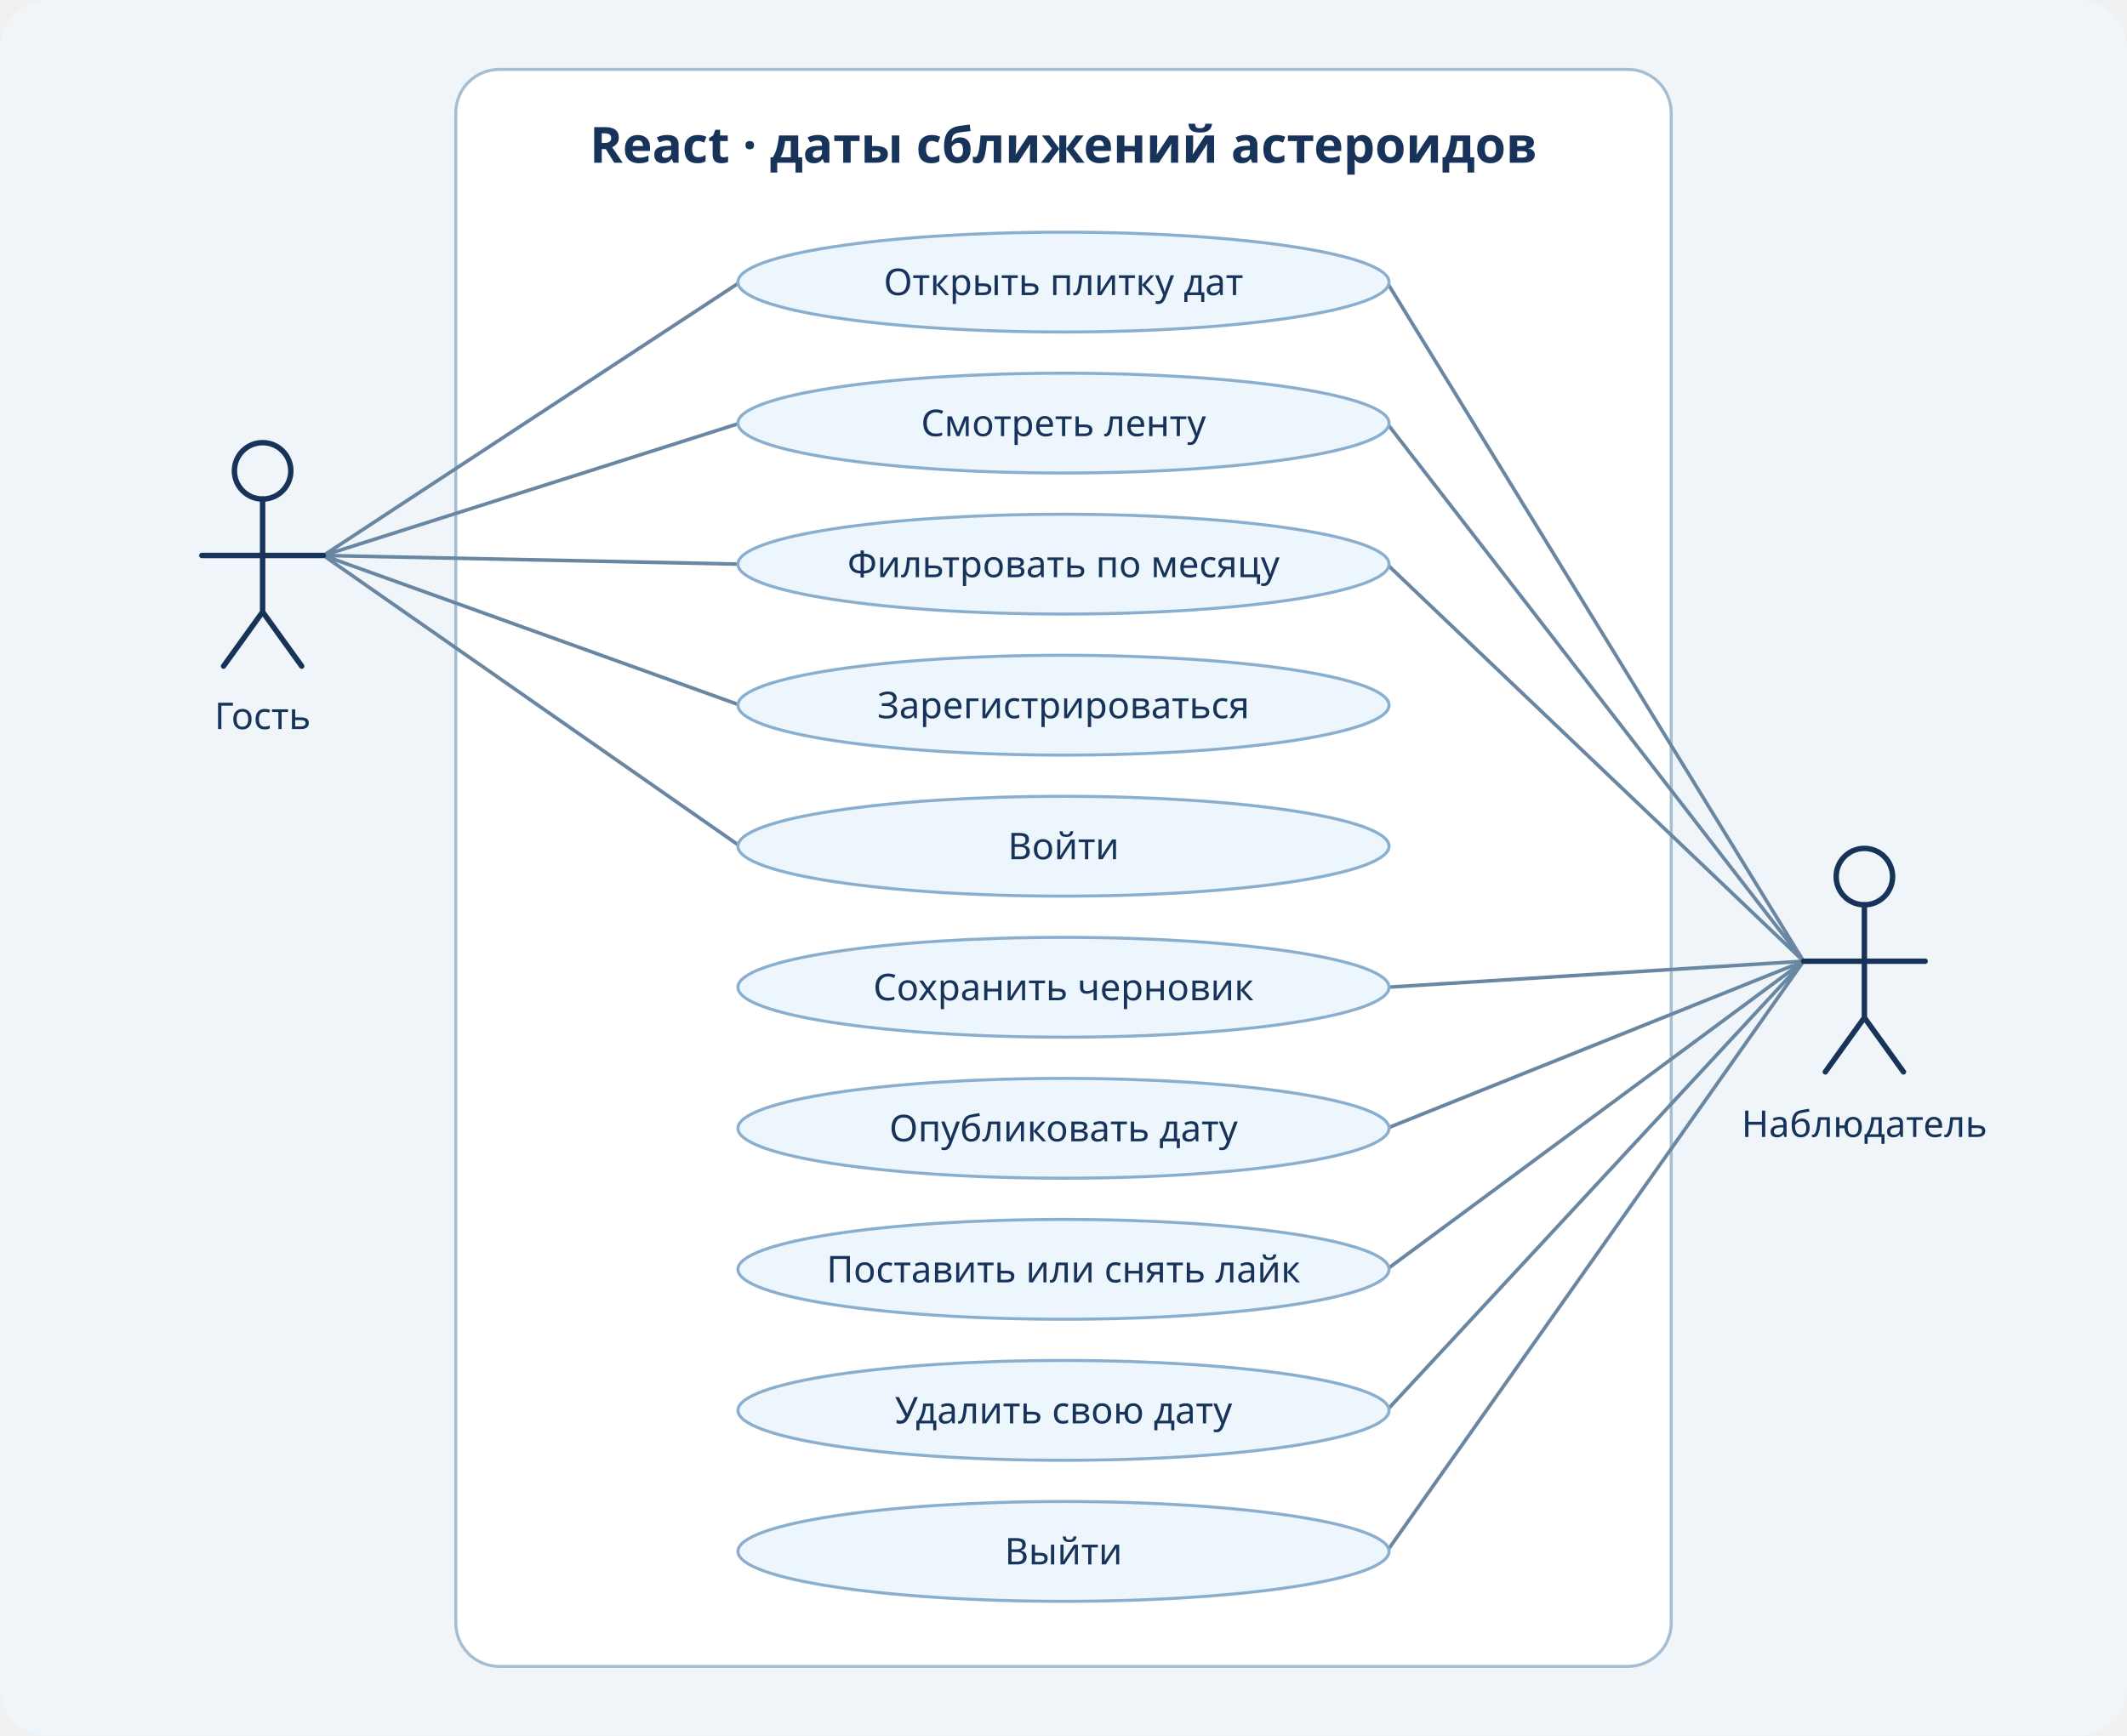
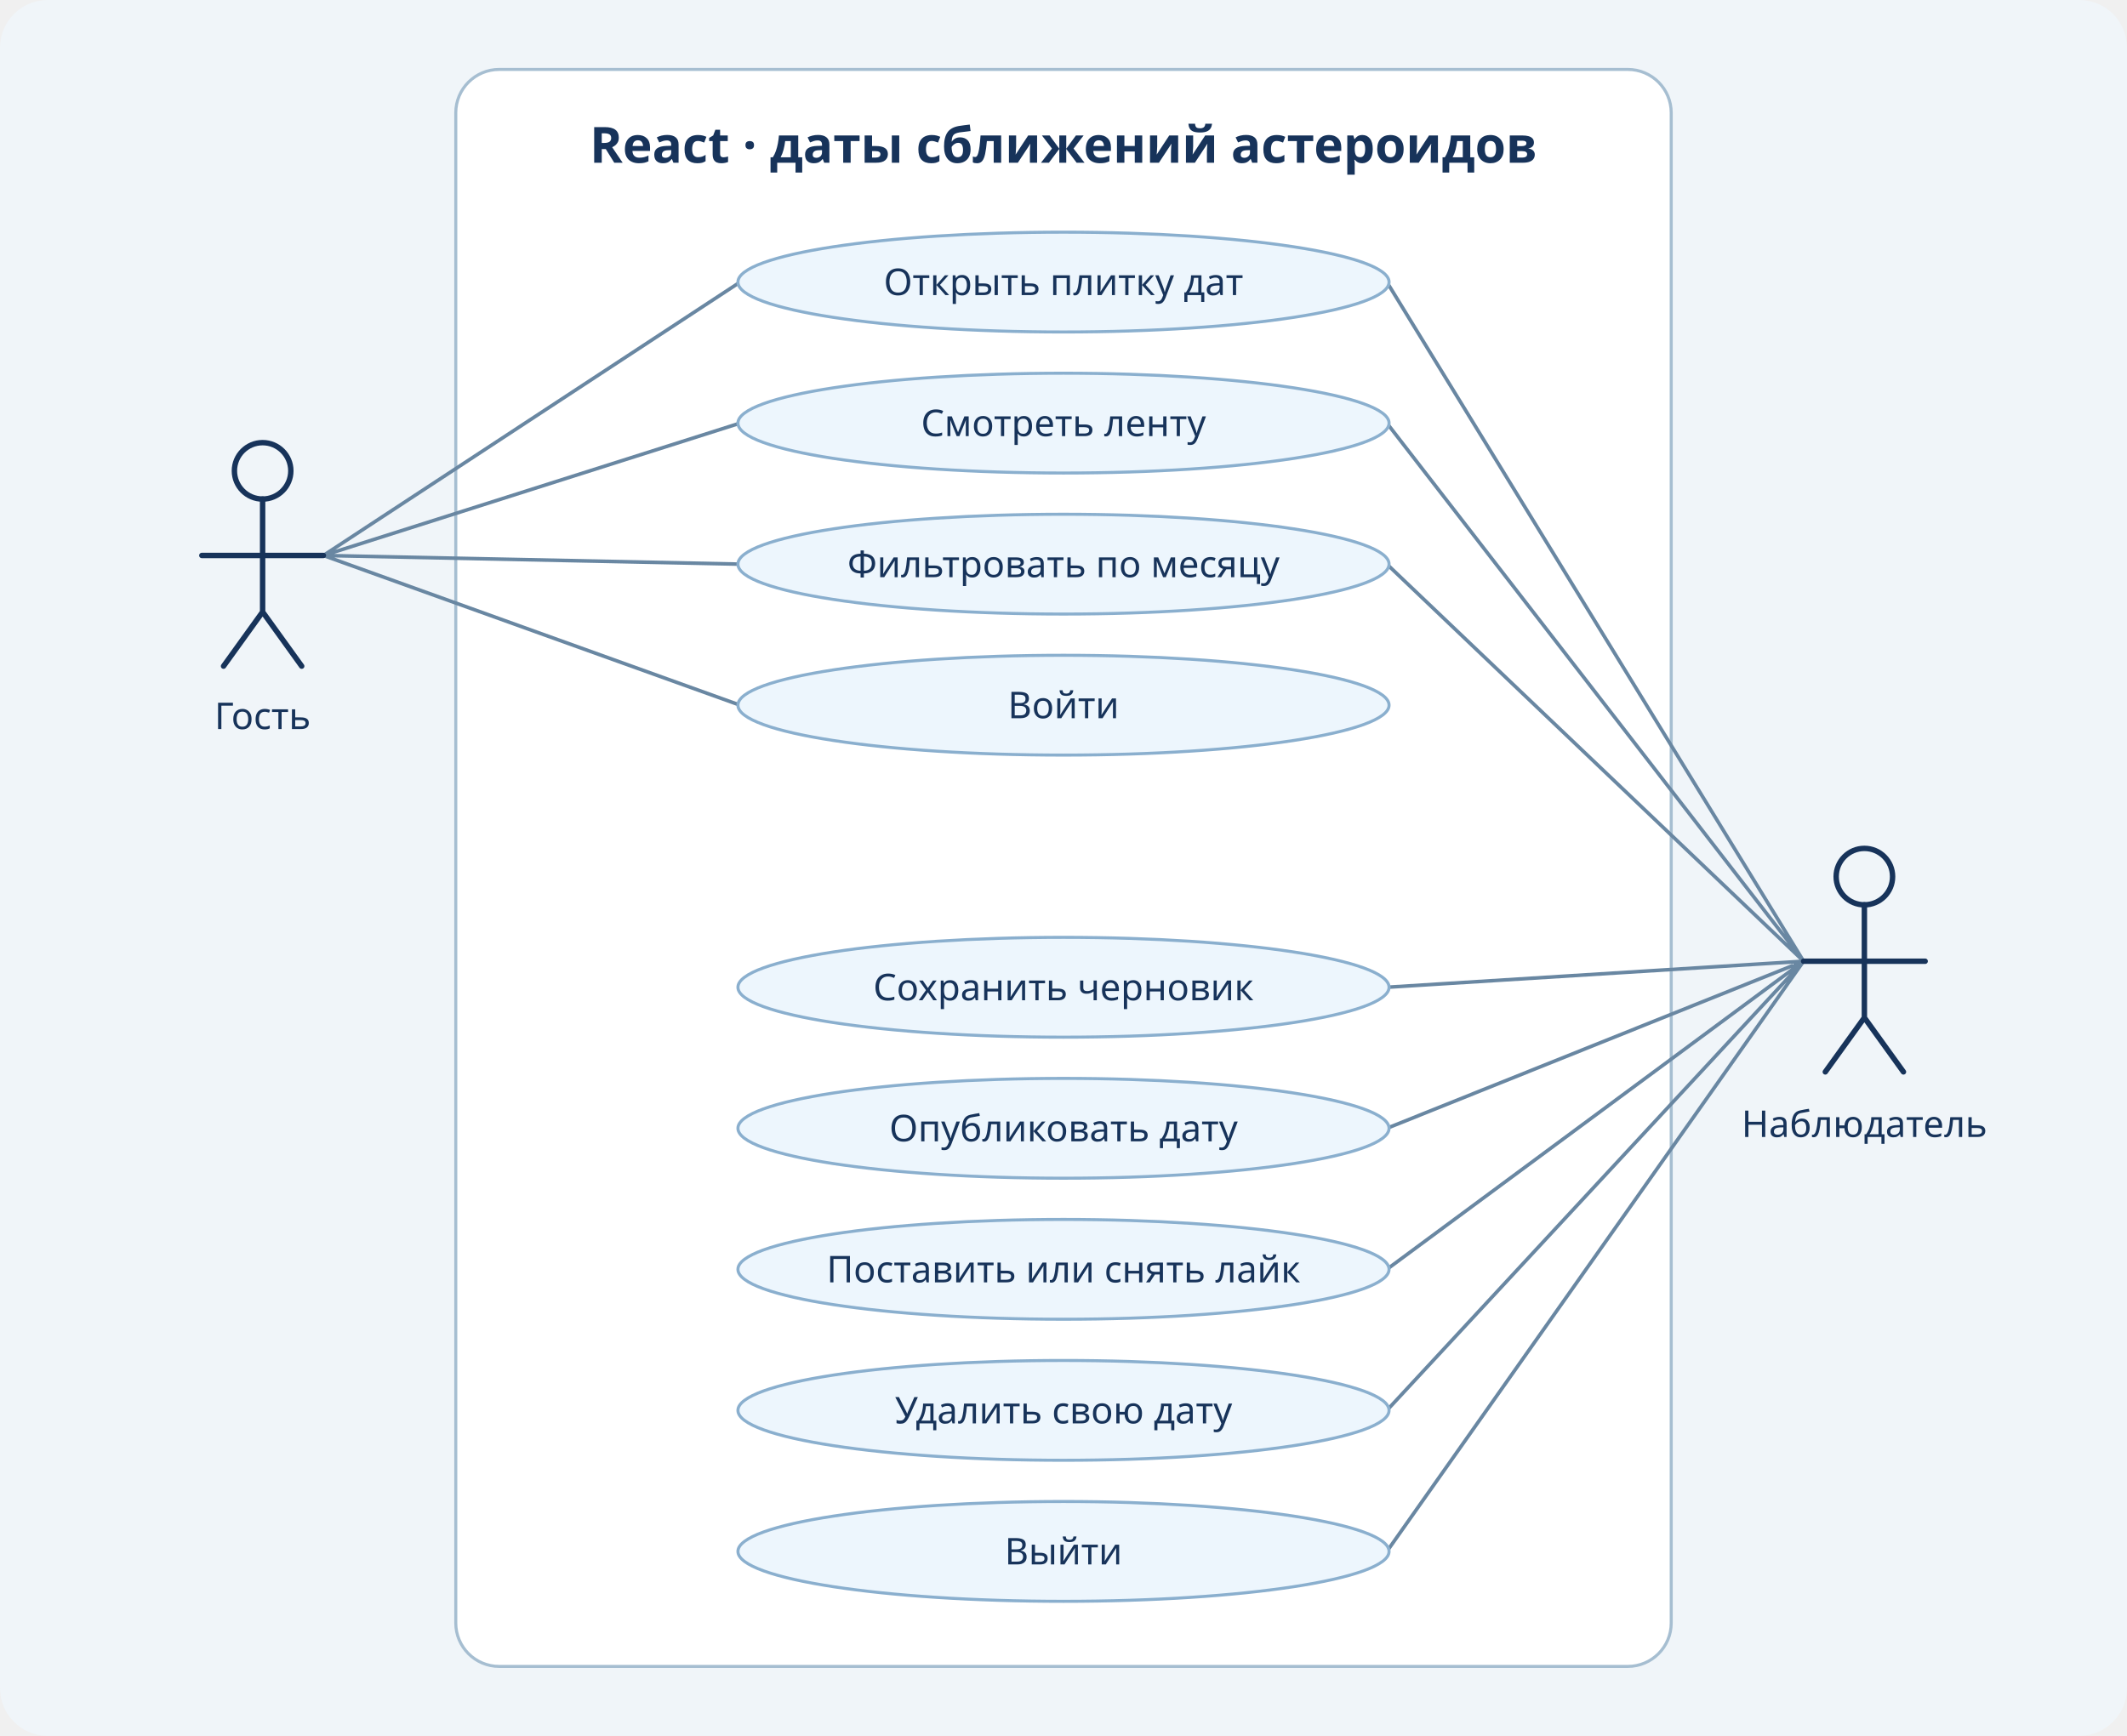
<svg xmlns="http://www.w3.org/2000/svg" viewBox="0 0 980 800" role="img" aria-labelledby="title description">
  <style>
    text { font-family: system-ui, sans-serif; fill: #17335a; text-anchor: middle; font-size: 17px; }
    .actor, .association { fill: none; stroke: #6987a2; stroke-width: 1.65; stroke-linecap: round; }
    .actor { stroke: #17335a; stroke-width: 2.5; }
    .use-case { fill: #edf6fd; stroke: #8aafce; stroke-width: 1.4; }
    .title { font-size: 23px; font-weight: 750; }
  </style>
  <rect width="980" height="800" rx="22" fill="#f0f5f9" />
  <rect x="210" y="32" width="560" height="736" rx="20" fill="#fff" stroke="#a6bed1" stroke-width="1.4" />
  <text x="490" y="75" class="title">React · даты сближений астероидов</text>
-   <path d="M149 256 L341 130 M149 256 L341 195 M149 256 L341 260 M149 256 L341 325 M149 256 L341 390" class="association" />
+   <path d="M149 256 L341 130 M149 256 L341 195 M149 256 L341 260 M149 256 L341 325" class="association" />
  <path d="M831 443 L639 130 M831 443 L639 195 M831 443 L639 260 M831 443 L639 455 M831 443 L639 520 M831 443 L639 585 M831 443 L639 650 M831 443 L639 715" class="association" />
  <g>
    <ellipse cx="490" cy="130" rx="150" ry="23" class="use-case" />
    <text x="490" y="136">Открыть плитку дат</text>
    <ellipse cx="490" cy="195" rx="150" ry="23" class="use-case" />
    <text x="490" y="201">Смотреть ленту</text>
    <ellipse cx="490" cy="260" rx="150" ry="23" class="use-case" />
    <text x="490" y="266">Фильтровать по месяцу</text>
    <ellipse cx="490" cy="325" rx="150" ry="23" class="use-case" />
-     <text x="490" y="331">Зарегистрироваться</text>
-     <ellipse cx="490" cy="390" rx="150" ry="23" class="use-case" />
-     <text x="490" y="396">Войти</text>
+     <text x="490" y="331">Войти</text>
    <ellipse cx="490" cy="455" rx="150" ry="23" class="use-case" />
    <text x="490" y="461">Сохранить черновик</text>
    <ellipse cx="490" cy="520" rx="150" ry="23" class="use-case" />
    <text x="490" y="526">Опубликовать дату</text>
    <ellipse cx="490" cy="585" rx="150" ry="23" class="use-case" />
    <text x="490" y="591">Поставить или снять лайк</text>
    <ellipse cx="490" cy="650" rx="150" ry="23" class="use-case" />
    <text x="490" y="656">Удалить свою дату</text>
    <ellipse cx="490" cy="715" rx="150" ry="23" class="use-case" />
    <text x="490" y="721">Выйти</text>
  </g>
  <g class="actor">
    <circle cx="121" cy="217" r="13" />
    <path d="M121 230v52m-28-26h56m-28 26-18 25m18-25 18 25" />
    <circle cx="859" cy="404" r="13" />
    <path d="M859 417v52m-28-26h56m-28 26-18 25m18-25 18 25" />
  </g>
  <text x="121" y="336">Гость</text>
  <text x="859" y="524">Наблюдатель</text>
</svg>
